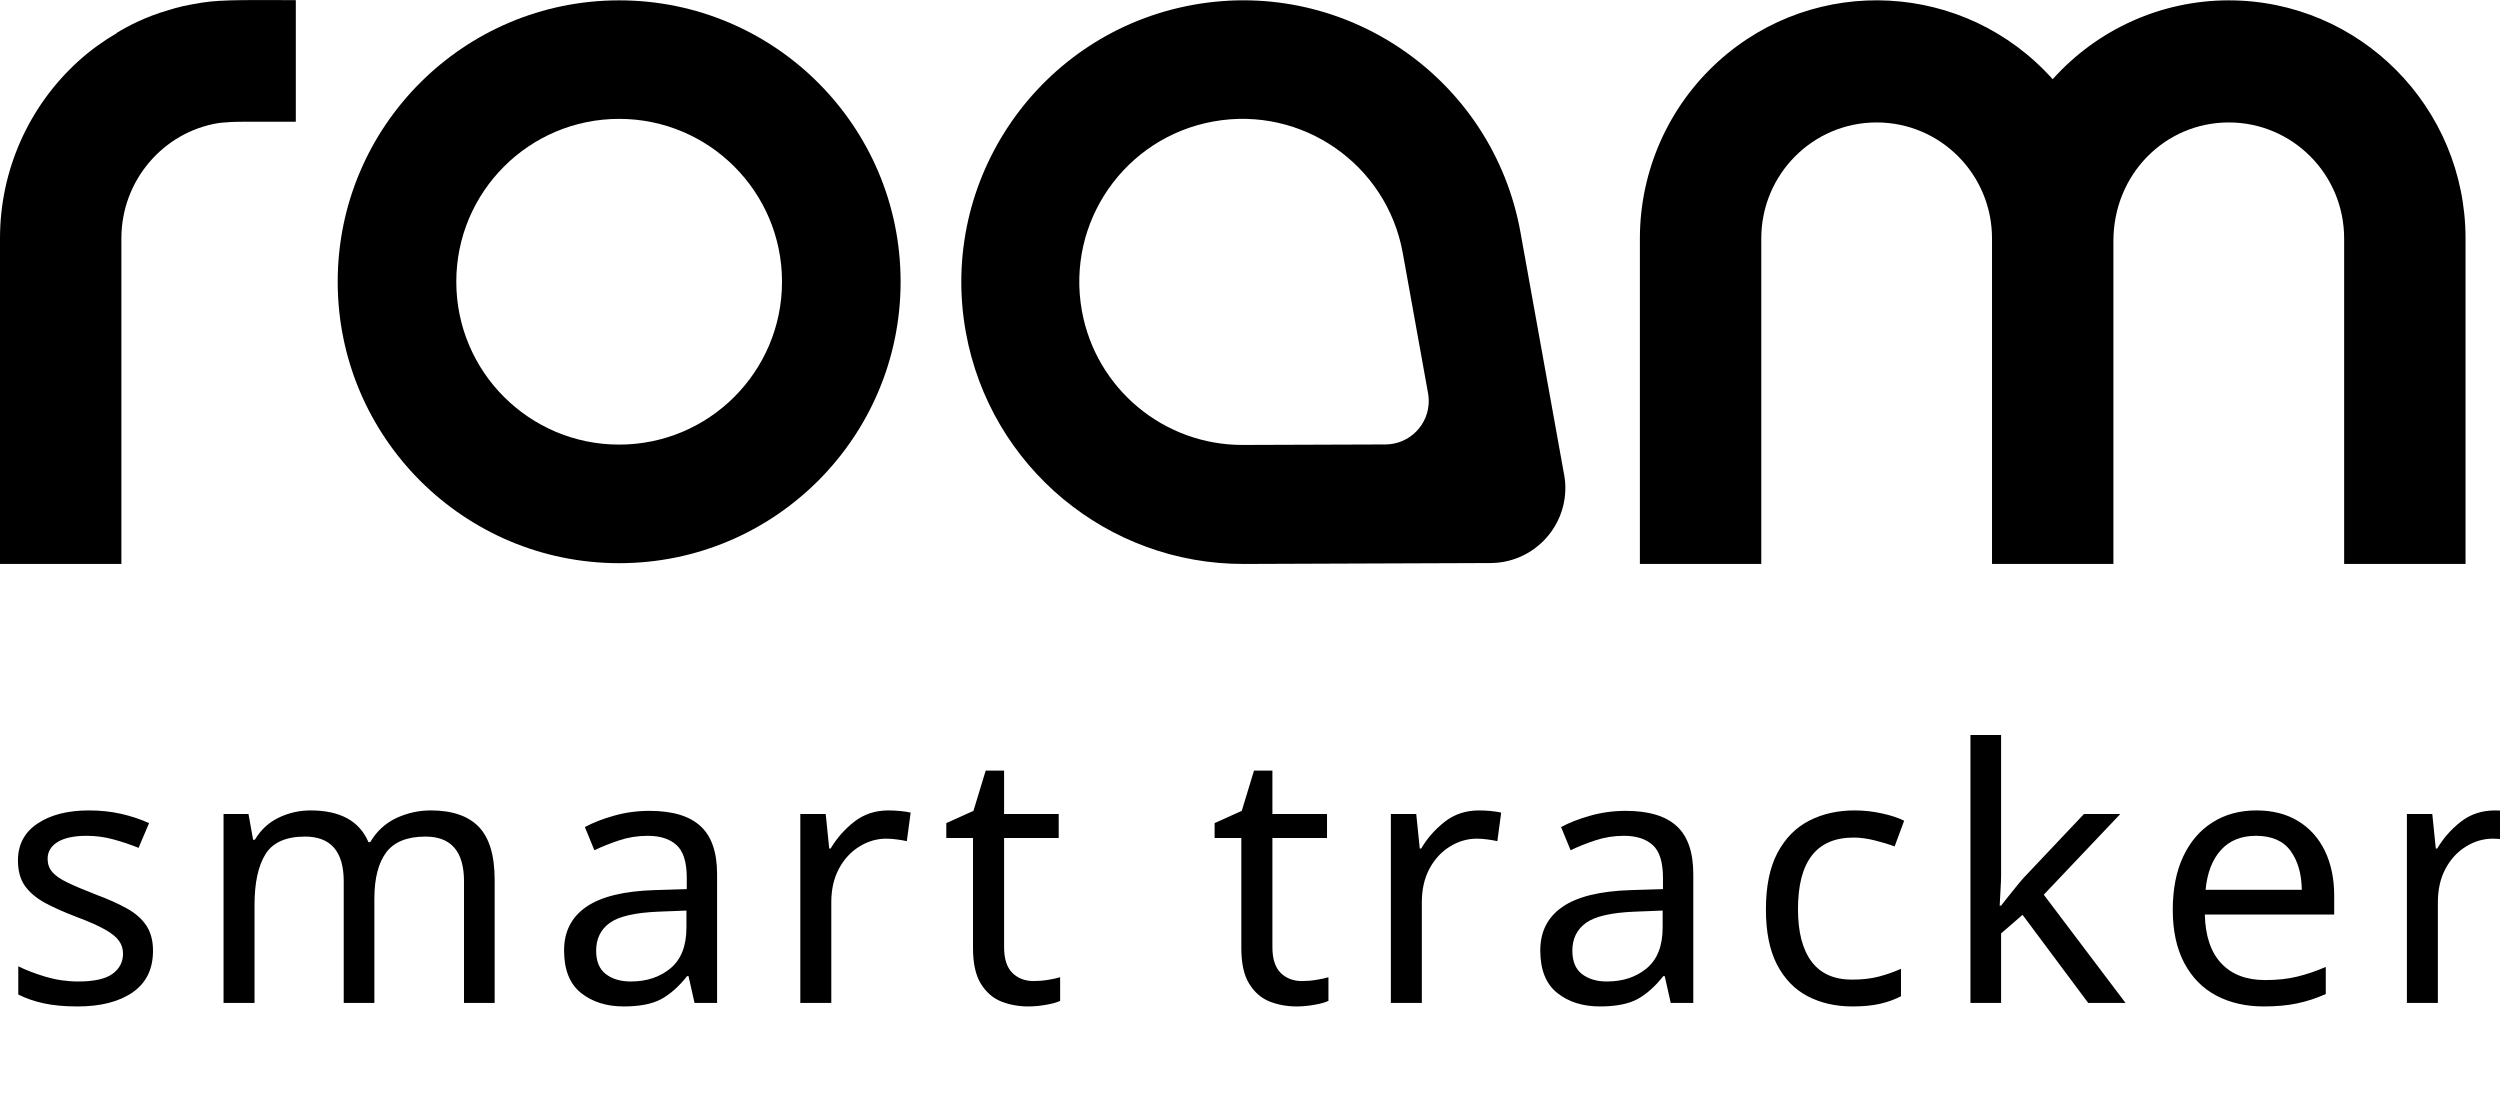
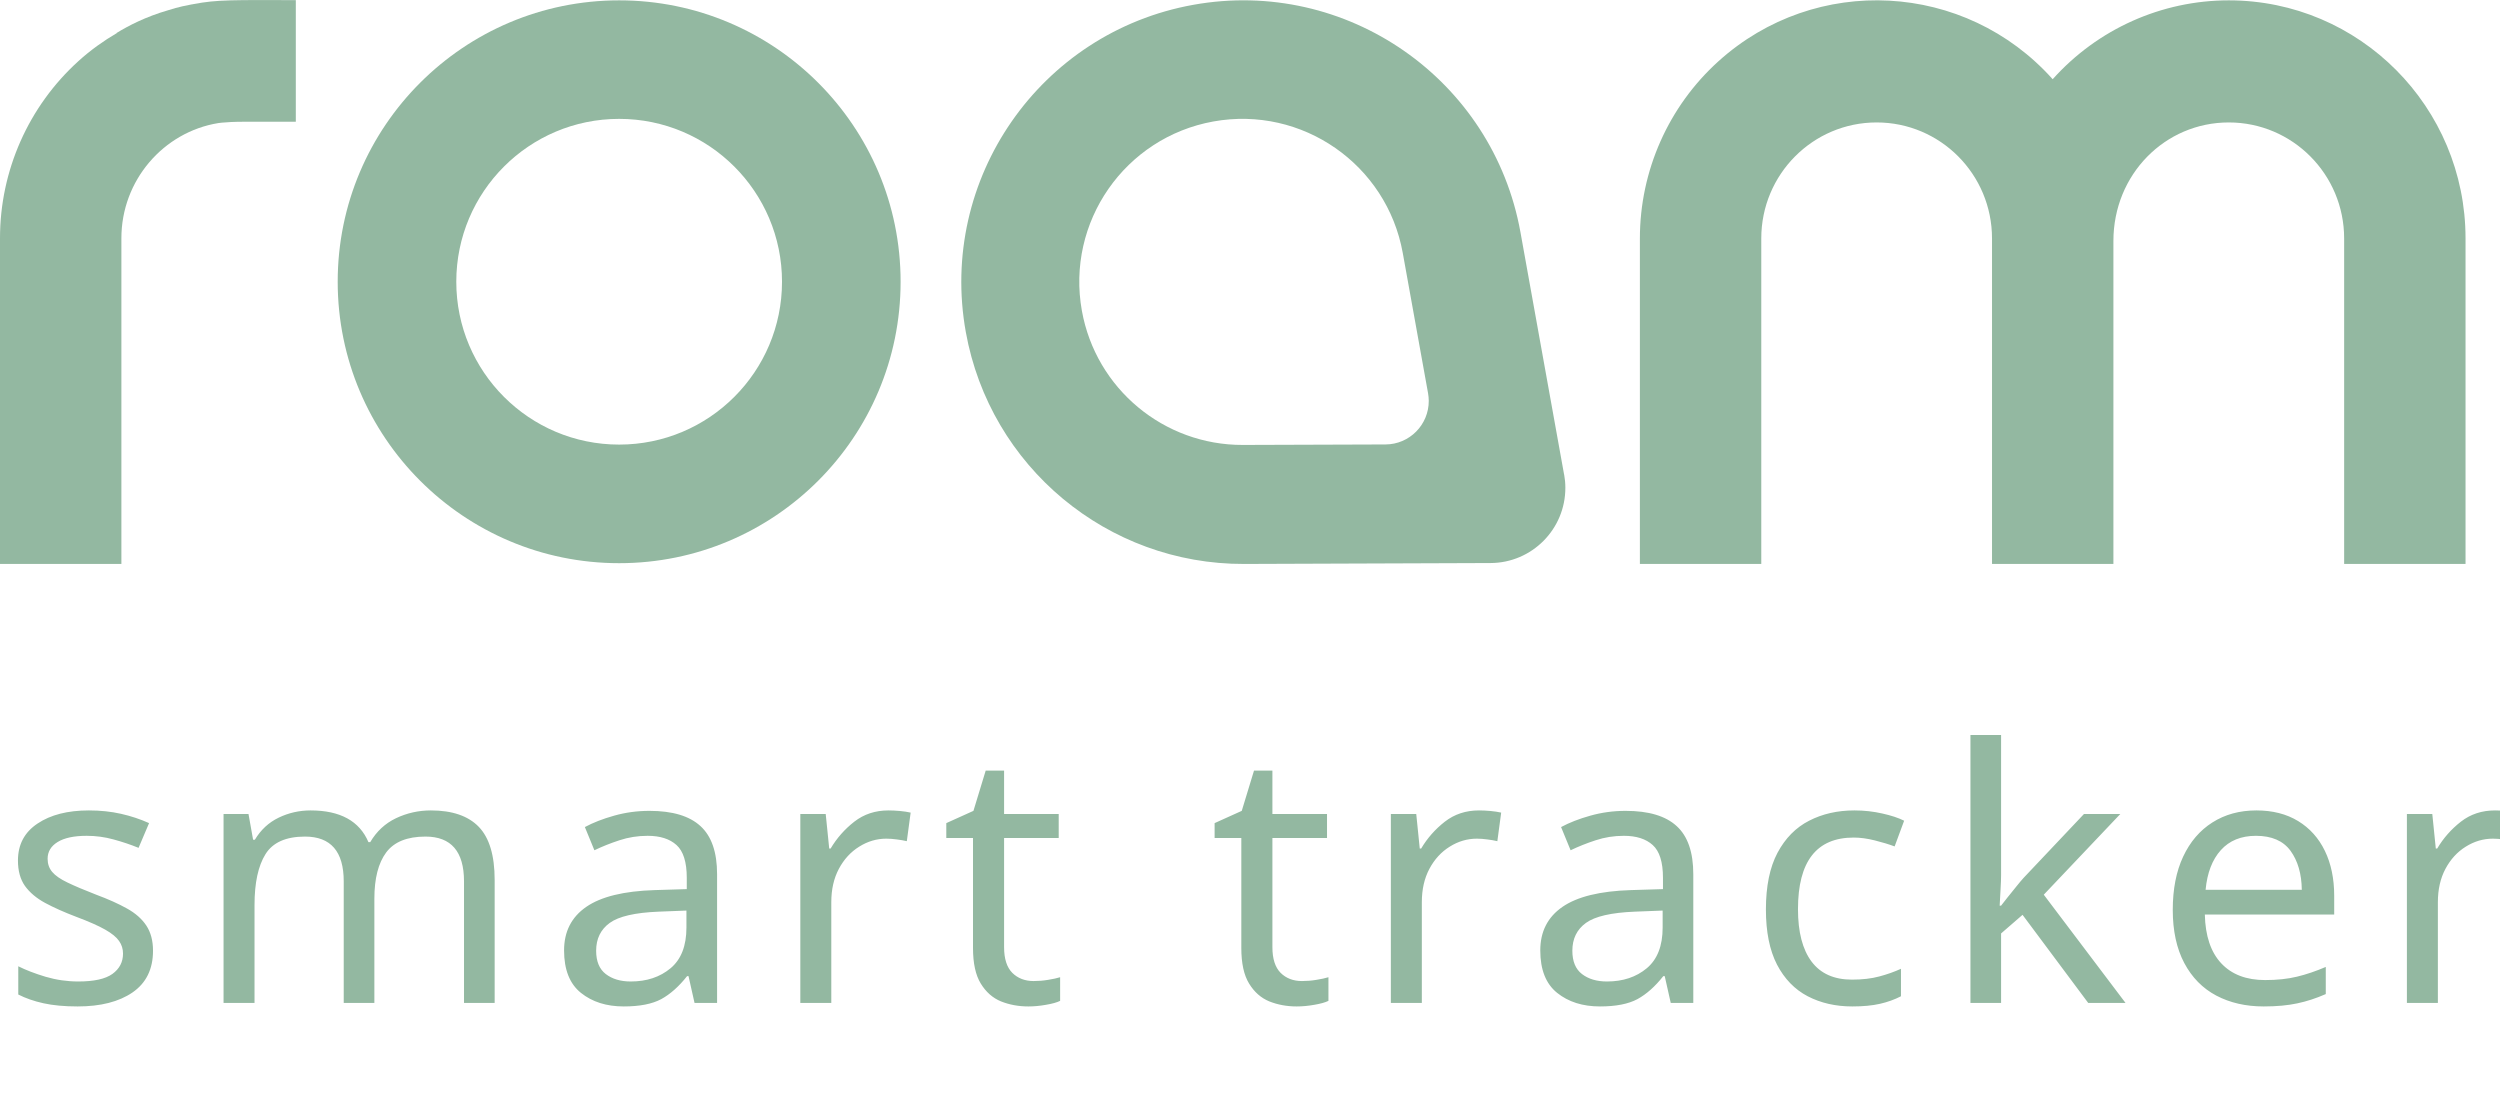
- <svg xmlns="http://www.w3.org/2000/svg" id="Layer_2" viewBox="0 0 356.9 156.8">
+ <svg xmlns="http://www.w3.org/2000/svg" id="Layer_2" viewBox="0 0 356.9 156.8" style="fill:#93B8A1">
  <defs>
    <style>
      .cls-1 {
        font-family: Bahnschrift-Light, Bahnschrift;
        font-size: 50.33px;
        font-variation-settings: 'wght' 300, 'wdth' 100;
        font-weight: 300;
        letter-spacing: .07em;
      }
+       
    </style>
  </defs>
  <g id="Layer_1-2" data-name="Layer_1">
    <g>
      <text class="cls-1" transform="translate(0 143.18)">
        <tspan x="0" y="0">smart tracker</tspan>
      </text>
      <g>
        <path d="M88.39.05C66.2.05,48.21,18.04,48.21,40.22s17.99,40.18,40.18,40.18,40.18-17.99,40.18-40.18S110.58.05,88.39.05ZM88.39,63.47c-12.84,0-23.25-10.41-23.25-23.25s10.41-23.25,23.25-23.25,23.25,10.41,23.25,23.25-10.41,23.25-23.25,23.25Z" />
        <path d="M223.29,67.75l-6.23-34.6c-3.94-21.86-24.86-36.4-46.72-32.46-21.86,3.94-36.4,24.86-32.46,46.72,3.46,19.21,20.22,33.17,39.74,33.1l35.16-.13c5.92-.02,10.71-4.84,10.69-10.77,0-.62-.06-1.25-.17-1.86ZM197.78,63.45l-20.34.07c-11.29.04-20.99-8.03-22.99-19.15-2.28-12.65,6.13-24.75,18.78-27.03s24.75,6.13,27.03,18.78l3.61,20.02c.06.36.1.72.1,1.08.01,3.43-2.76,6.22-6.18,6.23Z" />
        <g id="ARC">
          <path d="M334.65,34.04c0-9.15-7.37-16.56-16.47-16.56s-16.47,7.41-16.47,16.93v46.1h-17.33v-46.47c0-9.15-7.37-16.56-16.47-16.56s-16.47,7.41-16.47,16.56v46.47h-17.33v-46.47c0-9.64,4.07-18.83,11.2-25.28,13.88-12.55,35.25-11.41,47.73,2.55C299.46,4.14,308.6.05,318.18.05c18.67,0,33.8,15.22,33.8,33.99v46.47h-17.33v-46.47Z" />
        </g>
        <path d="M42.23.02c-3.73-.03-7.51-.02-9.29.03-1.23.04-2.13.09-2.88.17-.89.09-1.59.21-2.41.36-.08.02-.17.03-.26.05-.01,0-.02,0-.03,0-2,.37-2.98.72-3.35.83-3.23.93-5.72,2.24-7.37,3.25h.06c-1.93,1.13-3.78,2.45-5.5,4.01C4.07,15.18,0,24.36,0,34.01v46.5h17.33v-46.5c0-8.25,5.99-15.16,13.84-16.44.17-.03.34-.03.51-.06.72-.07,1.75-.13,3.23-.13h7.32V.02Z" />
      </g>
    </g>
  </g>
</svg>
